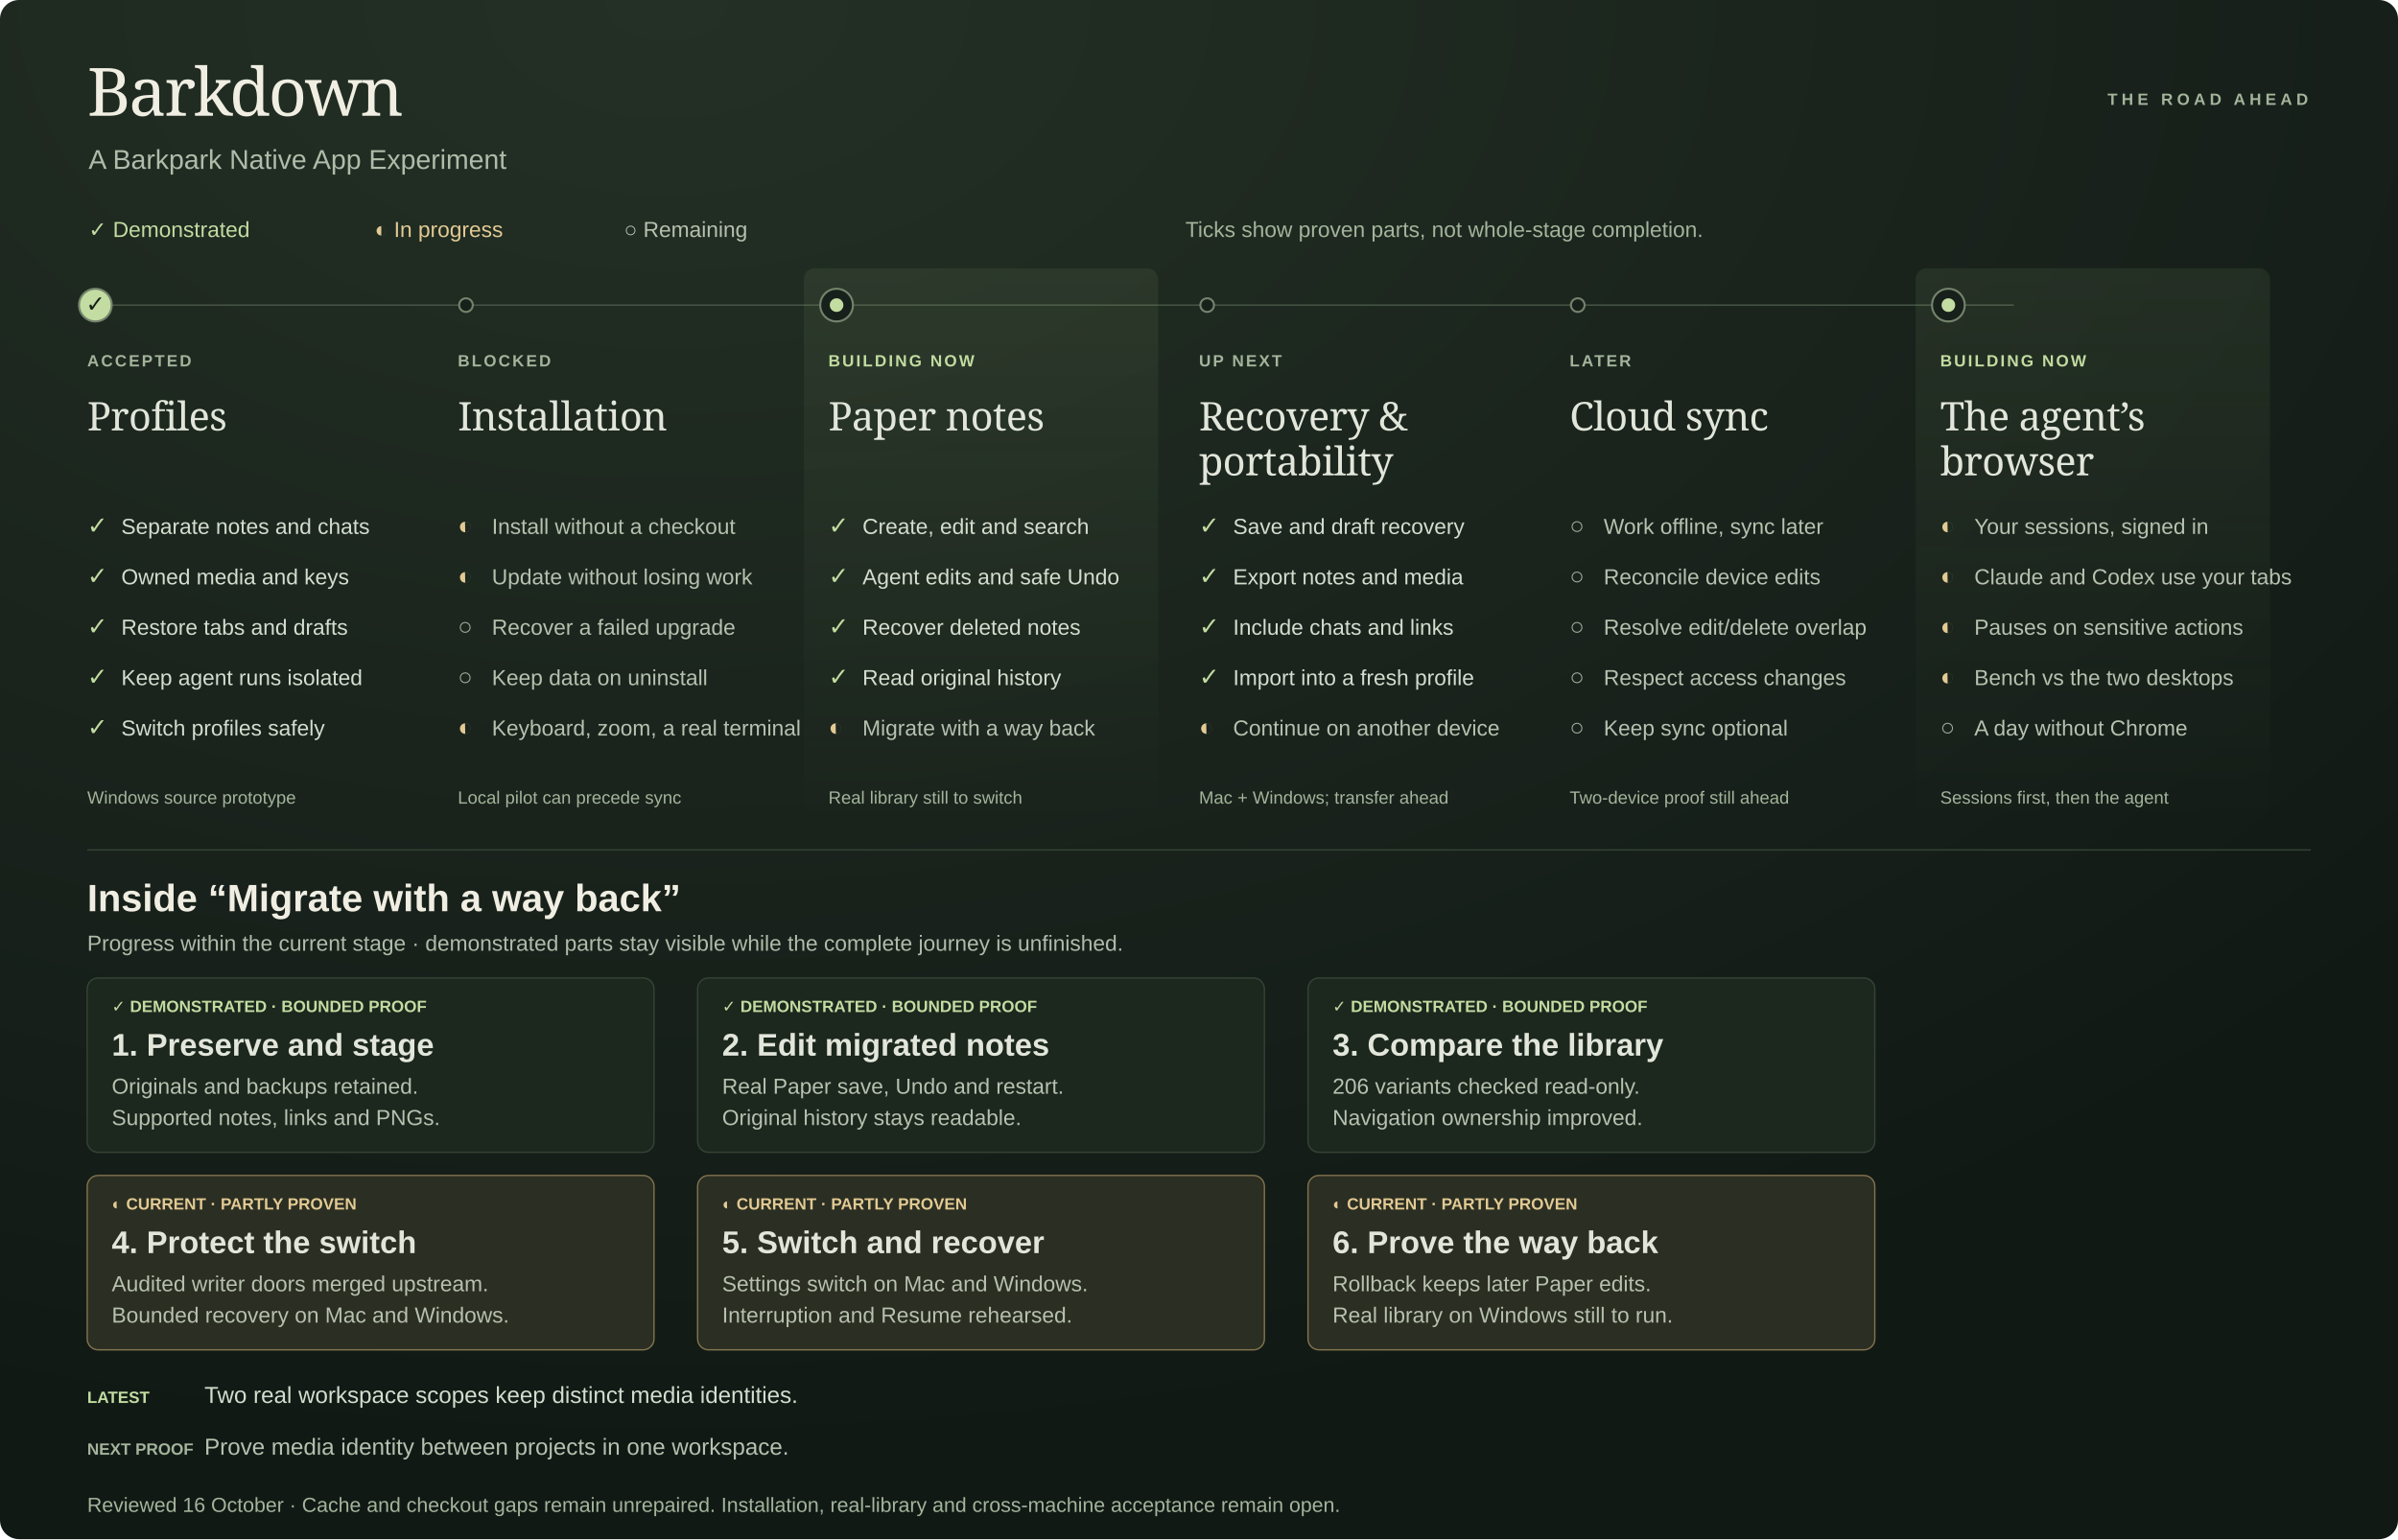
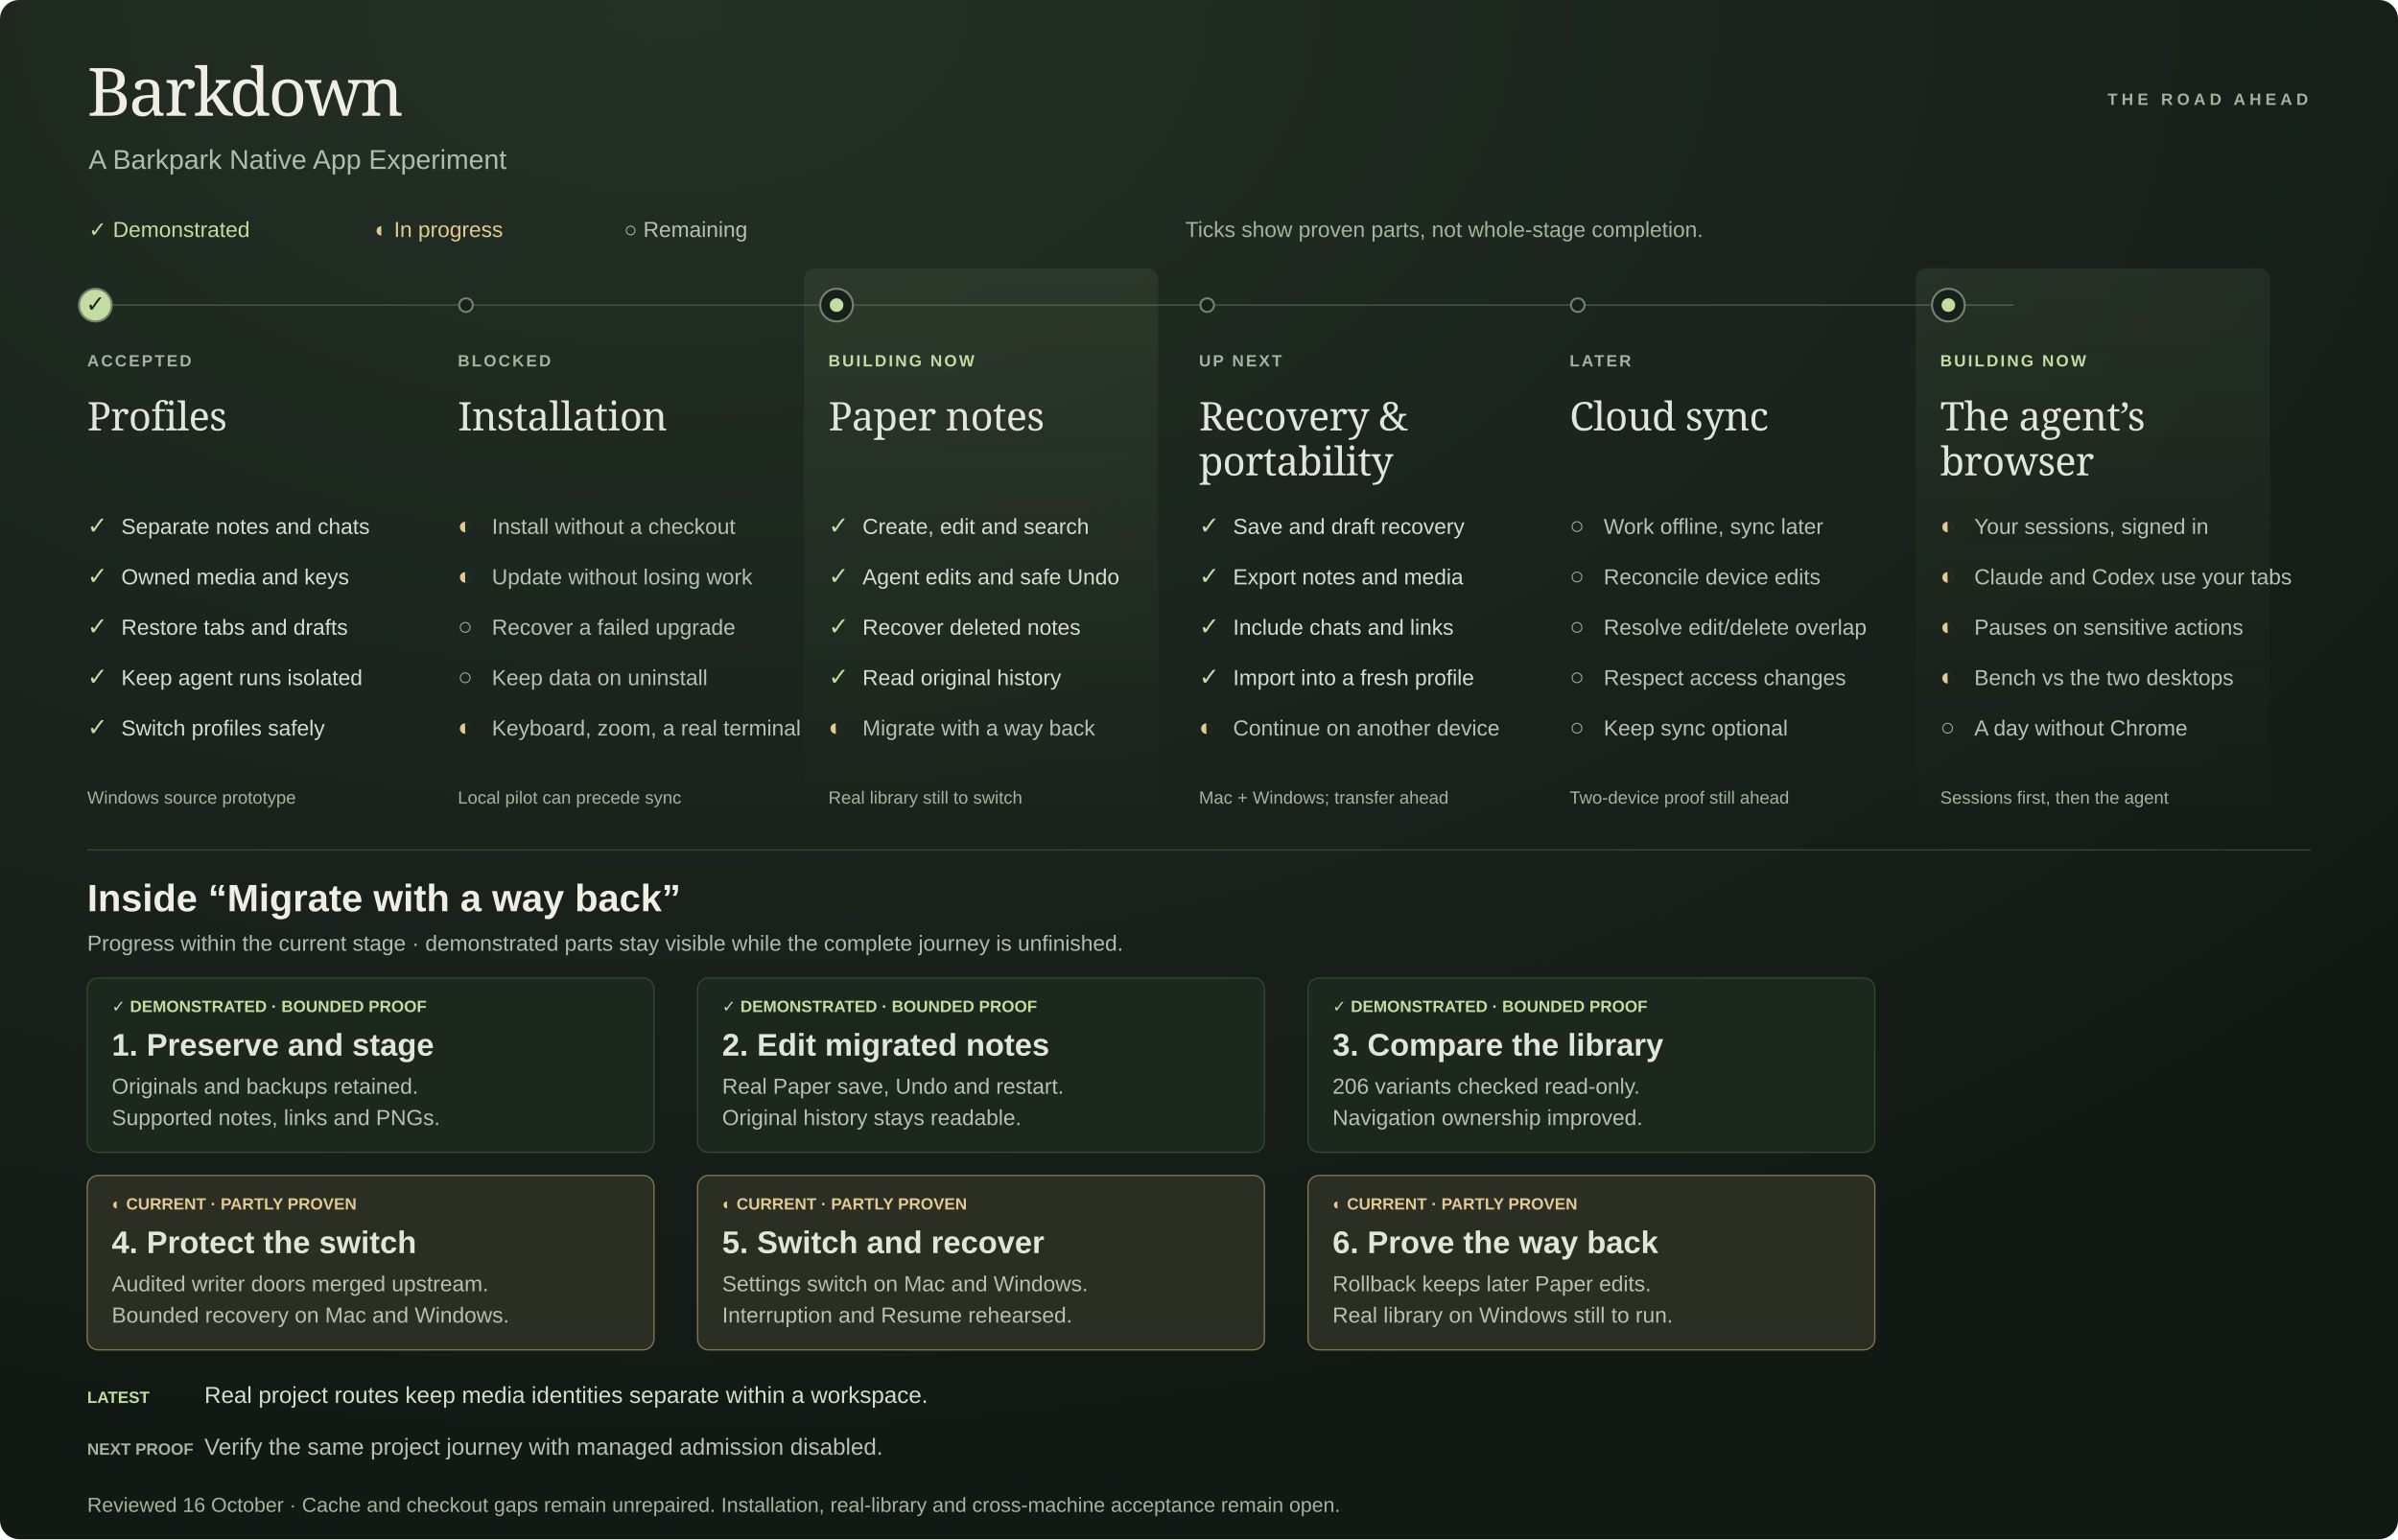
<svg xmlns="http://www.w3.org/2000/svg" width="1760" height="1130" viewBox="0 0 1760 1130" role="img" aria-labelledby="title desc">
  <defs>
    <radialGradient id="background" cx="28%" cy="0%" r="95%">
      <stop stop-color="#243025" />
      <stop offset="1" stop-color="#111915" />
    </radialGradient>
    <linearGradient id="focus" x2="0" y2="1">
      <stop stop-color="#a9c787" stop-opacity=".09" />
      <stop offset="1" stop-color="#a9c787" stop-opacity="0" />
    </linearGradient>
  </defs>
  <g font-family="Segoe UI, Arial, sans-serif">
    <rect width="1760" height="1130" rx="14" fill="url(#background)" />
    <text x="64" y="85" font-family="Georgia, serif" font-size="49" letter-spacing="-1.5" fill="#f0eee2">Barkdown</text>
    <text x="65" y="124" font-size="20" fill="#afbcaa" font-weight="400">A Barkpark Native App Experiment</text>
    <text x="1694" y="77" text-anchor="end" font-size="12" font-weight="600" letter-spacing="3" fill="#a3b49b">THE ROAD AHEAD</text>
    <text x="65" y="174" font-size="16" fill="#c2dca1" font-weight="400">✓  Demonstrated</text>
    <text x="275" y="174" font-size="16" fill="#e2ca93" font-weight="400">◐  In progress</text>
    <text x="458" y="174" font-size="16" fill="#b6c1af" font-weight="400">○  Remaining</text>
    <text x="870" y="174" font-size="16" fill="#a3b49b" font-weight="400">Ticks show proven parts, not whole-stage completion.</text>
    <path d="M70 224H1478" stroke="#475747" stroke-width="1" />
    <g data-phase="P1">
      <circle cx="70" cy="224" r="12" fill="#c2dca1" stroke="#73836c" stroke-width="1.5" />
      <text x="63" y="229" font-size="17" fill="#17201a" font-weight="600">✓</text>
      <text x="64" y="269" font-size="12" letter-spacing="1.5" font-weight="600" fill="#a3b49b">ACCEPTED</text>
      <text x="64" y="316" dy="0" font-family="Georgia, serif" font-size="29" letter-spacing="-.4" fill="#e2e6da">Profiles</text>
      <text x="64" y="392" font-size="18" fill="#c2dca1" font-weight="600">✓</text>
      <text x="89" y="392" font-size="16" fill="#d4ddce" font-weight="400">Separate notes and chats</text>
      <text x="64" y="429" font-size="18" fill="#c2dca1" font-weight="600">✓</text>
      <text x="89" y="429" font-size="16" fill="#d4ddce" font-weight="400">Owned media and keys</text>
      <text x="64" y="466" font-size="18" fill="#c2dca1" font-weight="600">✓</text>
      <text x="89" y="466" font-size="16" fill="#d4ddce" font-weight="400">Restore tabs and drafts</text>
      <text x="64" y="503" font-size="18" fill="#c2dca1" font-weight="600">✓</text>
      <text x="89" y="503" font-size="16" fill="#d4ddce" font-weight="400">Keep agent runs isolated</text>
      <text x="64" y="540" font-size="18" fill="#c2dca1" font-weight="600">✓</text>
      <text x="89" y="540" font-size="16" fill="#d4ddce" font-weight="400">Switch profiles safely</text>
      <text x="64" y="590" font-size="13" fill="#a3b49b" font-weight="400">Windows source prototype</text>
    </g>
    <g data-phase="P5">
      <circle cx="342" cy="224" r="5" fill="#17201a" stroke="#73836c" stroke-width="1.5" />
      <text x="336" y="269" font-size="12" letter-spacing="1.5" font-weight="600" fill="#a3b49b">BLOCKED</text>
      <text x="336" y="316" dy="0" font-family="Georgia, serif" font-size="29" letter-spacing="-.4" fill="#e2e6da">Installation</text>
      <text x="336" y="392" font-size="18" fill="#e2ca93" font-weight="600">◐</text>
      <text x="361" y="392" font-size="16" fill="#b6c1af" font-weight="400">Install without a checkout</text>
      <text x="336" y="429" font-size="18" fill="#e2ca93" font-weight="600">◐</text>
      <text x="361" y="429" font-size="16" fill="#b6c1af" font-weight="400">Update without losing work</text>
      <text x="336" y="466" font-size="18" fill="#9fac99" font-weight="600">○</text>
      <text x="361" y="466" font-size="16" fill="#b6c1af" font-weight="400">Recover a failed upgrade</text>
      <text x="336" y="503" font-size="18" fill="#9fac99" font-weight="600">○</text>
      <text x="361" y="503" font-size="16" fill="#b6c1af" font-weight="400">Keep data on uninstall</text>
      <text x="336" y="540" font-size="18" fill="#e2ca93" font-weight="600">◐</text>
      <text x="361" y="540" font-size="16" fill="#b6c1af" font-weight="400">Keyboard, zoom, a real terminal</text>
      <text x="336" y="590" font-size="13" fill="#a3b49b" font-weight="400">Local pilot can precede sync</text>
    </g>
    <g data-phase="P2">
      <rect x="590" y="197" width="260" height="410" rx="8" fill="url(#focus)" />
      <circle cx="614" cy="224" r="12" fill="#17201a" stroke="#73836c" stroke-width="1.5" />
      <circle cx="614" cy="224" r="5" fill="#c2dca1" />
      <text x="608" y="269" font-size="12" letter-spacing="1.5" font-weight="600" fill="#c2dca1">BUILDING NOW</text>
      <text x="608" y="316" dy="0" font-family="Georgia, serif" font-size="29" letter-spacing="-.4" fill="#e2e6da">Paper notes</text>
      <text x="608" y="392" font-size="18" fill="#c2dca1" font-weight="600">✓</text>
      <text x="633" y="392" font-size="16" fill="#d4ddce" font-weight="400">Create, edit and search</text>
      <text x="608" y="429" font-size="18" fill="#c2dca1" font-weight="600">✓</text>
      <text x="633" y="429" font-size="16" fill="#d4ddce" font-weight="400">Agent edits and safe Undo</text>
      <text x="608" y="466" font-size="18" fill="#c2dca1" font-weight="600">✓</text>
      <text x="633" y="466" font-size="16" fill="#d4ddce" font-weight="400">Recover deleted notes</text>
      <text x="608" y="503" font-size="18" fill="#c2dca1" font-weight="600">✓</text>
      <text x="633" y="503" font-size="16" fill="#d4ddce" font-weight="400">Read original history</text>
      <text x="608" y="540" font-size="18" fill="#e2ca93" font-weight="600">◐</text>
      <text x="633" y="540" font-size="16" fill="#b6c1af" font-weight="400">Migrate with a way back</text>
      <text x="608" y="590" font-size="13" fill="#a3b49b" font-weight="400">Real library still to switch</text>
    </g>
    <g data-phase="P3">
      <circle cx="886" cy="224" r="5" fill="#17201a" stroke="#73836c" stroke-width="1.5" />
      <text x="880" y="269" font-size="12" letter-spacing="1.5" font-weight="600" fill="#a3b49b">UP NEXT</text>
      <text x="880" y="316" dy="0" font-family="Georgia, serif" font-size="29" letter-spacing="-.4" fill="#e2e6da">Recovery &amp;</text>
      <text x="880" y="316" dy="33" font-family="Georgia, serif" font-size="29" letter-spacing="-.4" fill="#e2e6da">portability</text>
      <text x="880" y="392" font-size="18" fill="#c2dca1" font-weight="600">✓</text>
      <text x="905" y="392" font-size="16" fill="#d4ddce" font-weight="400">Save and draft recovery</text>
      <text x="880" y="429" font-size="18" fill="#c2dca1" font-weight="600">✓</text>
      <text x="905" y="429" font-size="16" fill="#d4ddce" font-weight="400">Export notes and media</text>
      <text x="880" y="466" font-size="18" fill="#c2dca1" font-weight="600">✓</text>
      <text x="905" y="466" font-size="16" fill="#d4ddce" font-weight="400">Include chats and links</text>
      <text x="880" y="503" font-size="18" fill="#c2dca1" font-weight="600">✓</text>
      <text x="905" y="503" font-size="16" fill="#d4ddce" font-weight="400">Import into a fresh profile</text>
      <text x="880" y="540" font-size="18" fill="#e2ca93" font-weight="600">◐</text>
      <text x="905" y="540" font-size="16" fill="#b6c1af" font-weight="400">Continue on another device</text>
      <text x="880" y="590" font-size="13" fill="#a3b49b" font-weight="400">Mac + Windows; transfer ahead</text>
    </g>
    <g data-phase="P4">
      <circle cx="1158" cy="224" r="5" fill="#17201a" stroke="#73836c" stroke-width="1.5" />
      <text x="1152" y="269" font-size="12" letter-spacing="1.5" font-weight="600" fill="#a3b49b">LATER</text>
      <text x="1152" y="316" dy="0" font-family="Georgia, serif" font-size="29" letter-spacing="-.4" fill="#e2e6da">Cloud sync</text>
      <text x="1152" y="392" font-size="18" fill="#9fac99" font-weight="600">○</text>
      <text x="1177" y="392" font-size="16" fill="#b6c1af" font-weight="400">Work offline, sync later</text>
      <text x="1152" y="429" font-size="18" fill="#9fac99" font-weight="600">○</text>
      <text x="1177" y="429" font-size="16" fill="#b6c1af" font-weight="400">Reconcile device edits</text>
      <text x="1152" y="466" font-size="18" fill="#9fac99" font-weight="600">○</text>
      <text x="1177" y="466" font-size="16" fill="#b6c1af" font-weight="400">Resolve edit/delete overlap</text>
      <text x="1152" y="503" font-size="18" fill="#9fac99" font-weight="600">○</text>
      <text x="1177" y="503" font-size="16" fill="#b6c1af" font-weight="400">Respect access changes</text>
      <text x="1152" y="540" font-size="18" fill="#9fac99" font-weight="600">○</text>
      <text x="1177" y="540" font-size="16" fill="#b6c1af" font-weight="400">Keep sync optional</text>
      <text x="1152" y="590" font-size="13" fill="#a3b49b" font-weight="400">Two-device proof still ahead</text>
    </g>
    <g data-phase="P6">
      <rect x="1406" y="197" width="260" height="410" rx="8" fill="url(#focus)" />
      <circle cx="1430" cy="224" r="12" fill="#17201a" stroke="#73836c" stroke-width="1.5" />
      <circle cx="1430" cy="224" r="5" fill="#c2dca1" />
      <text x="1424" y="269" font-size="12" letter-spacing="1.5" font-weight="600" fill="#c2dca1">BUILDING NOW</text>
      <text x="1424" y="316" dy="0" font-family="Georgia, serif" font-size="29" letter-spacing="-.4" fill="#e2e6da">The agent’s</text>
      <text x="1424" y="316" dy="33" font-family="Georgia, serif" font-size="29" letter-spacing="-.4" fill="#e2e6da">browser</text>
      <text x="1424" y="392" font-size="18" fill="#e2ca93" font-weight="600">◐</text>
      <text x="1449" y="392" font-size="16" fill="#b6c1af" font-weight="400">Your sessions, signed in</text>
      <text x="1424" y="429" font-size="18" fill="#e2ca93" font-weight="600">◐</text>
      <text x="1449" y="429" font-size="16" fill="#b6c1af" font-weight="400">Claude and Codex use your tabs</text>
      <text x="1424" y="466" font-size="18" fill="#e2ca93" font-weight="600">◐</text>
      <text x="1449" y="466" font-size="16" fill="#b6c1af" font-weight="400">Pauses on sensitive actions</text>
      <text x="1424" y="503" font-size="18" fill="#e2ca93" font-weight="600">◐</text>
      <text x="1449" y="503" font-size="16" fill="#b6c1af" font-weight="400">Bench vs the two desktops</text>
      <text x="1424" y="540" font-size="18" fill="#9fac99" font-weight="600">○</text>
      <text x="1449" y="540" font-size="16" fill="#b6c1af" font-weight="400">A day without Chrome</text>
      <text x="1424" y="590" font-size="13" fill="#a3b49b" font-weight="400">Sessions first, then the agent</text>
    </g>
    <path d="M64 624H1696" stroke="#344435" />
    <text x="64" y="669" font-size="28" fill="#f0eee2" font-weight="600">Inside “Migrate with a way back”</text>
    <text x="64" y="698" font-size="16" fill="#afbcaa" font-weight="400">Progress within the current stage · demonstrated parts stay visible while the complete journey is unfinished.</text>
    <g data-migration-step="1">
      <rect x="64" y="718" width="416" height="128" rx="8" fill="#1c271e" stroke="#344435" />
      <text x="82" y="743" font-size="12" fill="#c2dca1" font-weight="600">✓  DEMONSTRATED · BOUNDED PROOF</text>
      <text x="82" y="775" font-size="23" fill="#e2e6da" font-weight="600">1. Preserve and stage</text>
      <text x="82" y="803" font-size="16" fill="#b6c1af" font-weight="400">Originals and backups retained.</text>
      <text x="82" y="826" font-size="16" fill="#b6c1af" font-weight="400">Supported notes, links and PNGs.</text>
    </g>
    <g data-migration-step="2">
      <rect x="512" y="718" width="416" height="128" rx="8" fill="#1c271e" stroke="#344435" />
      <text x="530" y="743" font-size="12" fill="#c2dca1" font-weight="600">✓  DEMONSTRATED · BOUNDED PROOF</text>
      <text x="530" y="775" font-size="23" fill="#e2e6da" font-weight="600">2. Edit migrated notes</text>
      <text x="530" y="803" font-size="16" fill="#b6c1af" font-weight="400">Real Paper save, Undo and restart.</text>
      <text x="530" y="826" font-size="16" fill="#b6c1af" font-weight="400">Original history stays readable.</text>
    </g>
    <g data-migration-step="3">
      <rect x="960" y="718" width="416" height="128" rx="8" fill="#1c271e" stroke="#344435" />
      <text x="978" y="743" font-size="12" fill="#c2dca1" font-weight="600">✓  DEMONSTRATED · BOUNDED PROOF</text>
      <text x="978" y="775" font-size="23" fill="#e2e6da" font-weight="600">3. Compare the library</text>
      <text x="978" y="803" font-size="16" fill="#b6c1af" font-weight="400">206 variants checked read-only.</text>
      <text x="978" y="826" font-size="16" fill="#b6c1af" font-weight="400">Navigation ownership improved.</text>
    </g>
    <g data-migration-step="4">
      <rect x="64" y="863" width="416" height="128" rx="8" fill="#2b2e22" stroke="#82734e" />
      <text x="82" y="888" font-size="12" fill="#e2ca93" font-weight="600">◐  CURRENT · PARTLY PROVEN</text>
      <text x="82" y="920" font-size="23" fill="#e2e6da" font-weight="600">4. Protect the switch</text>
      <text x="82" y="948" font-size="16" fill="#b6c1af" font-weight="400">Audited writer doors merged upstream.</text>
      <text x="82" y="971" font-size="16" fill="#b6c1af" font-weight="400">Bounded recovery on Mac and Windows.</text>
    </g>
    <g data-migration-step="5">
      <rect x="512" y="863" width="416" height="128" rx="8" fill="#2b2e22" stroke="#82734e" />
      <text x="530" y="888" font-size="12" fill="#e2ca93" font-weight="600">◐  CURRENT · PARTLY PROVEN</text>
      <text x="530" y="920" font-size="23" fill="#e2e6da" font-weight="600">5. Switch and recover</text>
      <text x="530" y="948" font-size="16" fill="#b6c1af" font-weight="400">Settings switch on Mac and Windows.</text>
      <text x="530" y="971" font-size="16" fill="#b6c1af" font-weight="400">Interruption and Resume rehearsed.</text>
    </g>
    <g data-migration-step="6">
      <rect x="960" y="863" width="416" height="128" rx="8" fill="#2b2e22" stroke="#82734e" />
      <text x="978" y="888" font-size="12" fill="#e2ca93" font-weight="600">◐  CURRENT · PARTLY PROVEN</text>
      <text x="978" y="920" font-size="23" fill="#e2e6da" font-weight="600">6. Prove the way back</text>
      <text x="978" y="948" font-size="16" fill="#b6c1af" font-weight="400">Rollback keeps later Paper edits.</text>
      <text x="978" y="971" font-size="16" fill="#b6c1af" font-weight="400">Real library on Windows still to run.</text>
    </g>
    <text x="64" y="1030" font-size="12" fill="#c2dca1" font-weight="600">LATEST</text>
-     <text x="150" y="1030" font-size="17" fill="#d4ddce" font-weight="400">Two real workspace scopes keep distinct media identities.</text>
+     <text x="150" y="1030" font-size="17" fill="#d4ddce" font-weight="400">Real project routes keep media identities separate within a workspace.</text>
    <text x="64" y="1068" font-size="12" fill="#a3b49b" font-weight="600">NEXT PROOF</text>
-     <text x="150" y="1068" font-size="17" fill="#b6c1af" font-weight="400">Prove media identity between projects in one workspace.</text>
+     <text x="150" y="1068" font-size="17" fill="#b6c1af" font-weight="400">Verify the same project journey with managed admission disabled.</text>
    <text x="64" y="1110" font-size="15" fill="#a3b49b" font-weight="400">Reviewed 16 October · Cache and checkout gaps remain unrepaired. Installation, real-library and cross-machine acceptance remain open.</text>
  </g>
</svg>
